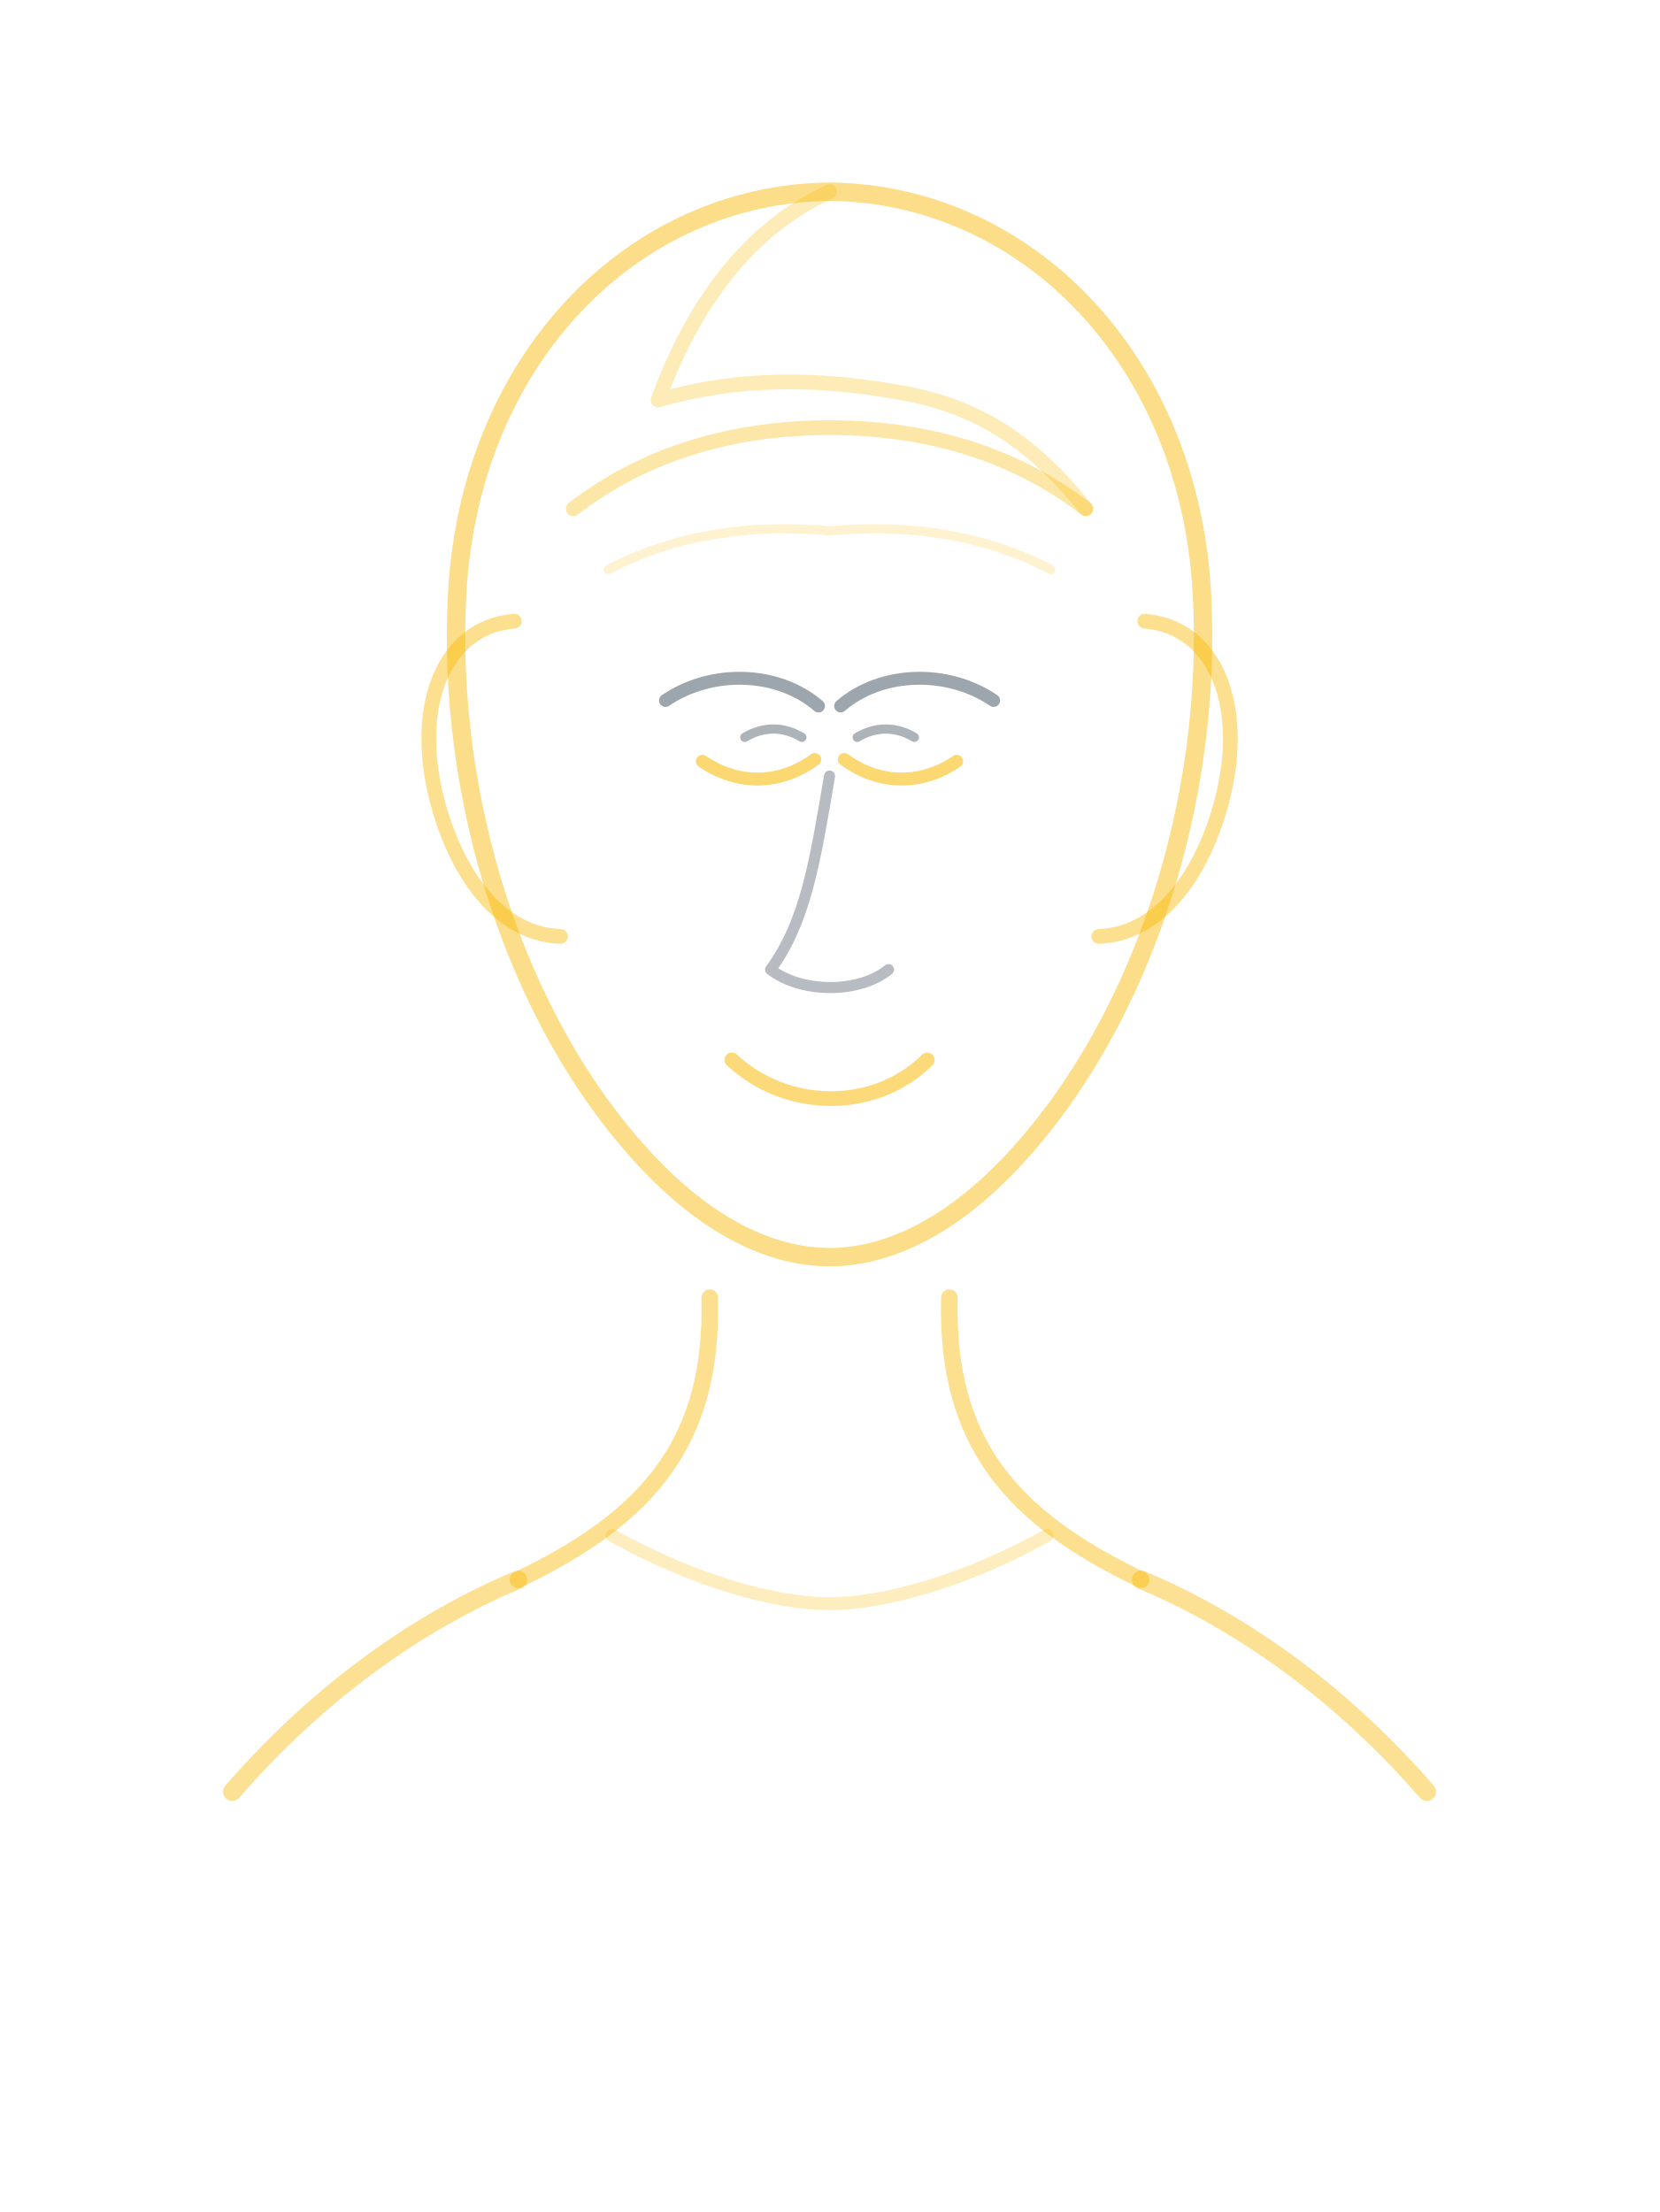
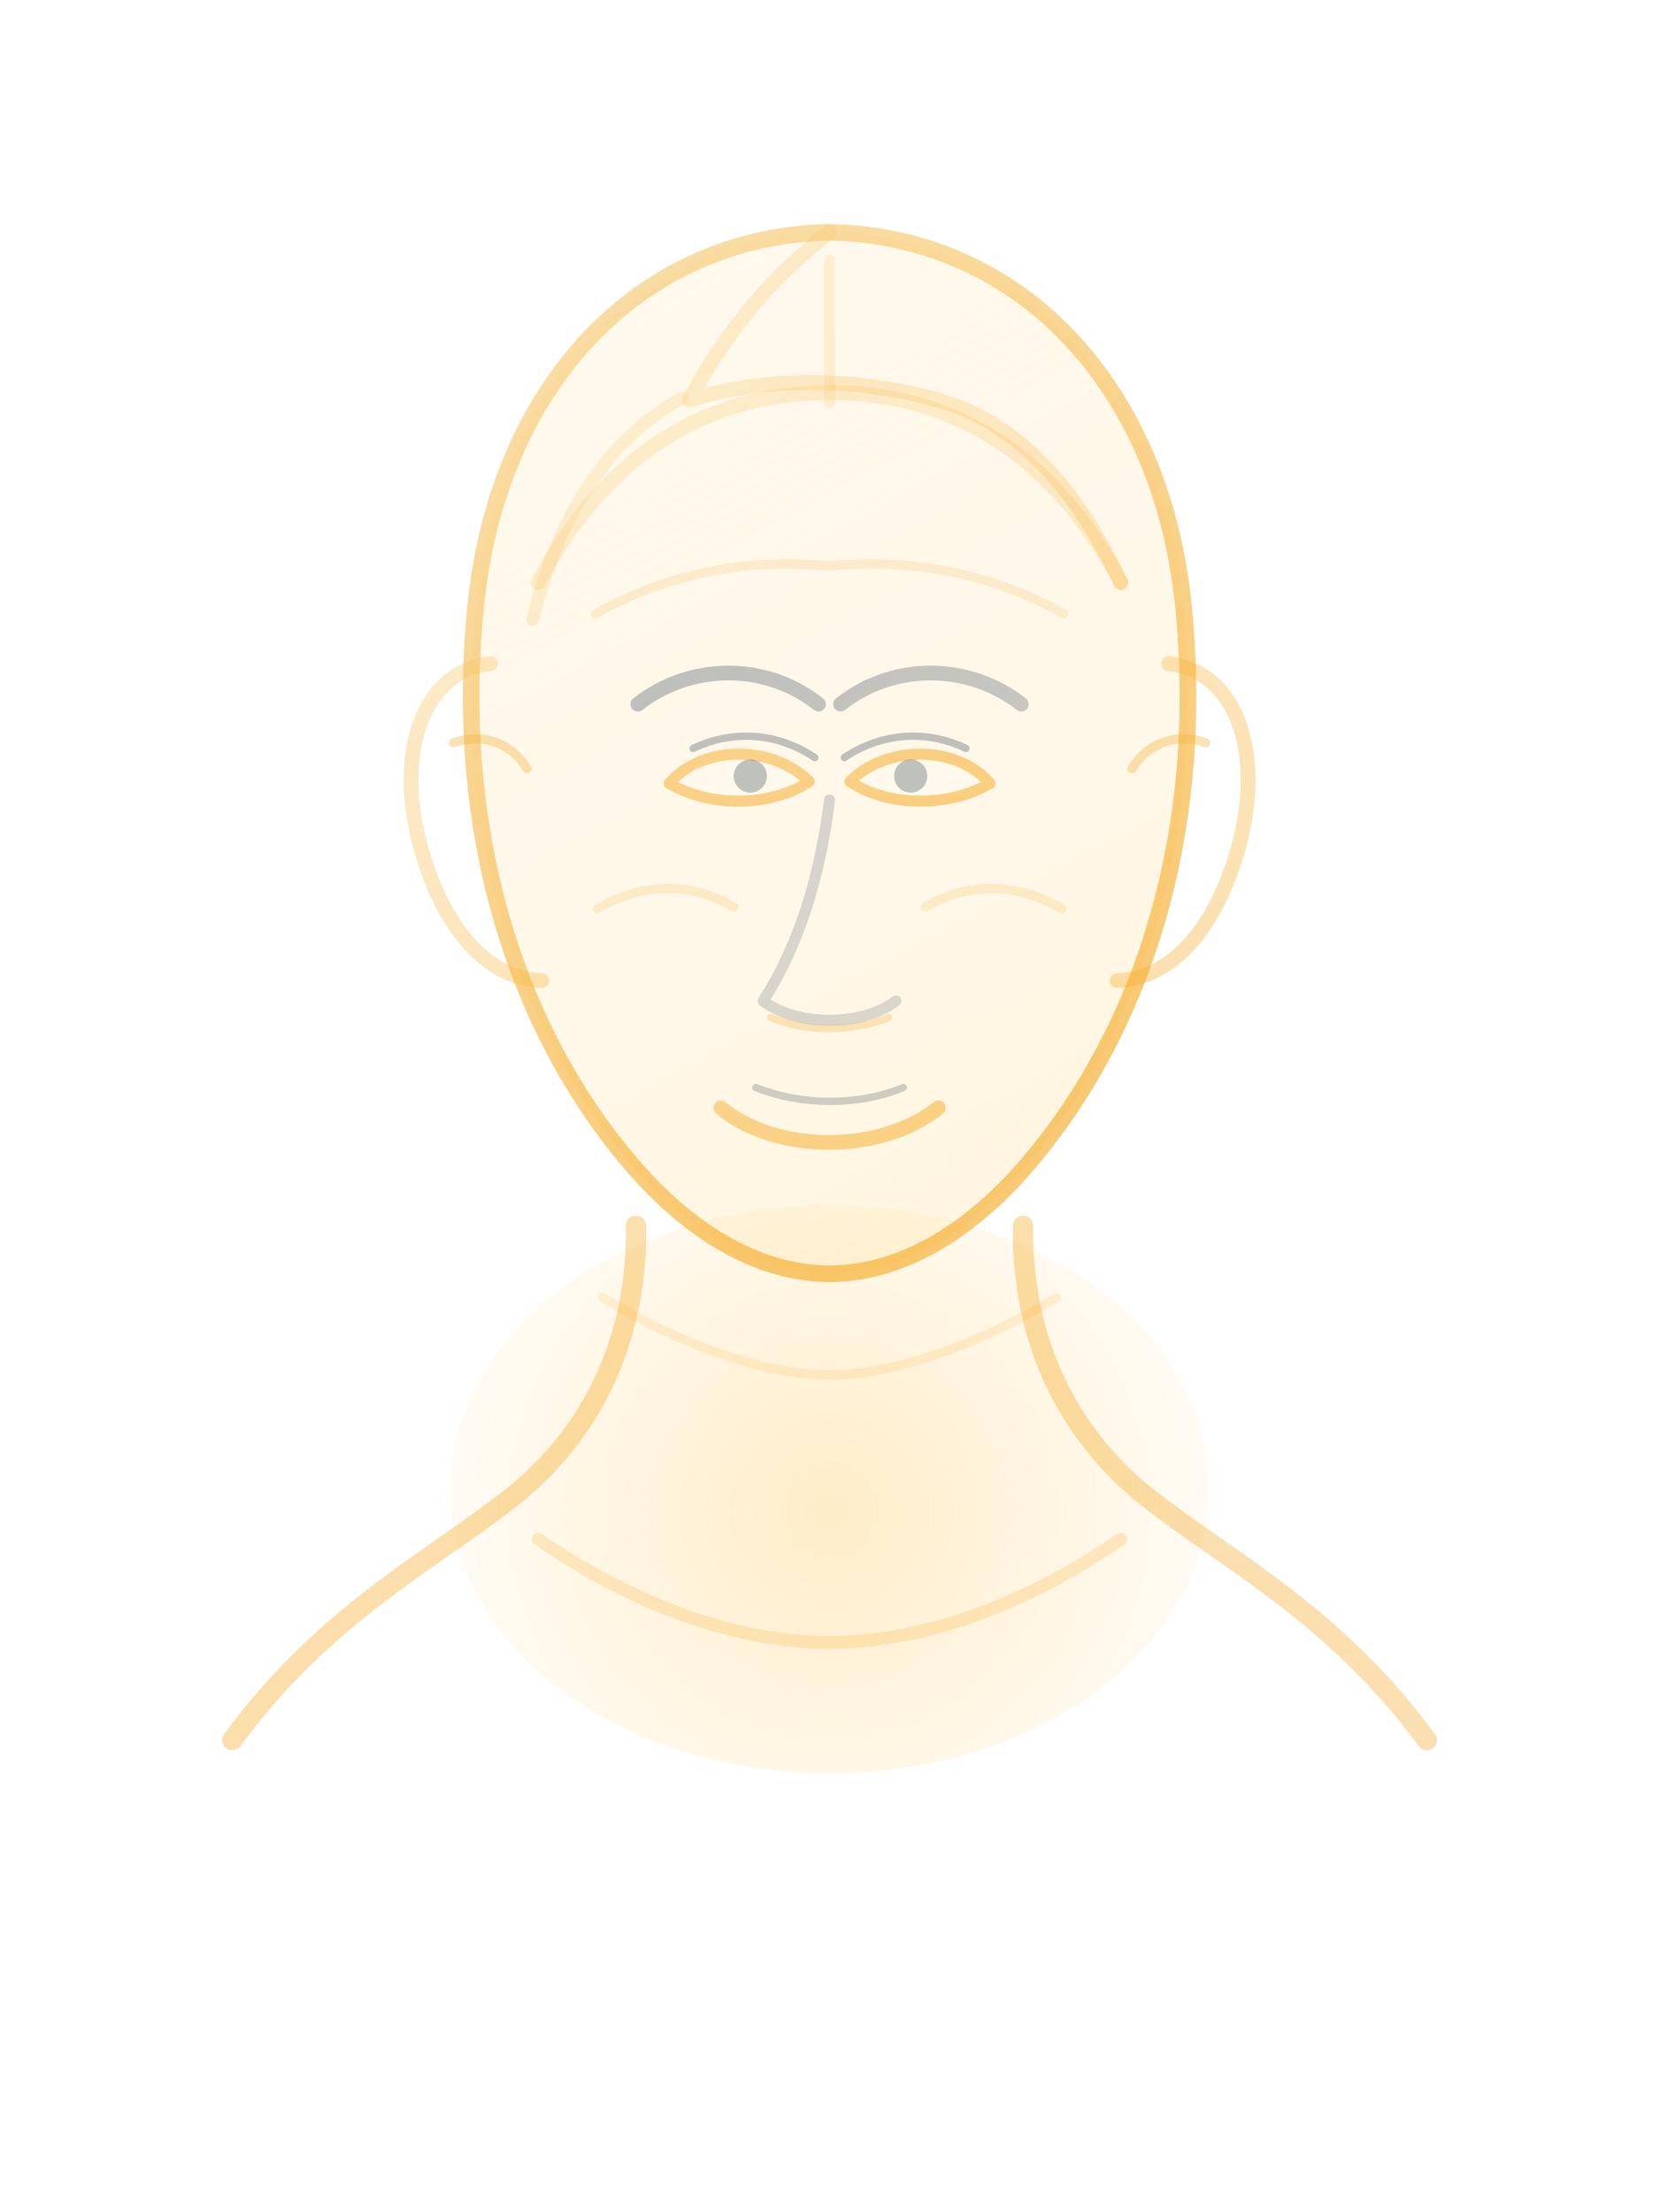
<svg xmlns="http://www.w3.org/2000/svg" width="900" height="1200" viewBox="0 0 900 1200">
+   <defs>
+     <linearGradient id="faceFill" x1="240" y1="120" x2="660" y2="900" gradientUnits="userSpaceOnUse">
+       <stop offset="0" stop-color="#fff7e7" stop-opacity="0.72" />
+       <stop offset="0.48" stop-color="#ffeecb" stop-opacity="0.48" />
+       <stop offset="1" stop-color="#ffd77d" stop-opacity="0.28" />
+     </linearGradient>
+     <radialGradient id="neckGlow" cx="450" cy="820" r="250" gradientUnits="userSpaceOnUse">
+       <stop offset="0" stop-color="#ffc247" stop-opacity="0.30" />
+       <stop offset="0.62" stop-color="#ffc247" stop-opacity="0.12" />
+       <stop offset="1" stop-color="#ffc247" stop-opacity="0" />
+     </radialGradient>
+     <linearGradient id="lineWarm" x1="180" y1="120" x2="720" y2="980" gradientUnits="userSpaceOnUse">
+       <stop offset="0" stop-color="#f7d48d" stop-opacity="0.76" />
+       <stop offset="0.58" stop-color="#f5aa22" stop-opacity="0.70" />
+       <stop offset="1" stop-color="#f29b0a" stop-opacity="0.58" />
+     </linearGradient>
+     <linearGradient id="softInkLine" x1="320" y1="330" x2="580" y2="580" gradientUnits="userSpaceOnUse">
+       <stop offset="0" stop-color="#23384f" stop-opacity="0.45" />
+       <stop offset="1" stop-color="#0b1f33" stop-opacity="0.28" />
+     </linearGradient>
+   </defs>
  <g fill="none" stroke-linecap="round" stroke-linejoin="round">
-     <path d="M450 104 C344 105 255 194 248 322 C242 432 279 552 349 628 C383 665 418 682 450 682 C482 682 517 665 551 628 C621 552 658 432 652 322 C645 194 556 105 450 104 Z" stroke="#F9B800" stroke-width="10" opacity=".46" />
-     <path d="M279 337 C240 340 222 385 239 441 C251 480 274 507 304 508" stroke="#F9B800" stroke-width="8" opacity=".44" />
-     <path d="M621 337 C660 340 678 385 661 441 C649 480 626 507 596 508" stroke="#F9B800" stroke-width="8" opacity=".44" />
-     <path d="M311 276 C346 249 392 232 450 232 C508 232 554 249 589 276" stroke="#F9B800" stroke-width="8" opacity=".34" />
-     <path d="M450 104 C406 124 376 165 357 217 C399 205 443 204 494 214 C528 221 558 237 589 276" stroke="#F9B800" stroke-width="8" opacity=".28" />
-     <path d="M361 380 C386 363 422 364 444 383" stroke="#0B1F33" stroke-width="7" opacity=".40" />
-     <path d="M456 383 C478 364 514 363 539 380" stroke="#0B1F33" stroke-width="7" opacity=".40" />
-     <path d="M381 413 C400 426 423 426 442 412" stroke="#F9B800" stroke-width="7" opacity=".55" />
-     <path d="M458 412 C477 426 500 426 519 413" stroke="#F9B800" stroke-width="7" opacity=".55" />
-     <path d="M404 400 C414 394 425 394 435 400" stroke="#0B1F33" stroke-width="5" opacity=".34" />
-     <path d="M465 400 C475 394 486 394 496 400" stroke="#0B1F33" stroke-width="5" opacity=".34" />
-     <path d="M450 421 C442 468 437 500 418 526 C435 539 466 539 482 526" stroke="#0B1F33" stroke-width="6" opacity=".30" />
-     <path d="M397 575 C427 603 475 603 503 575" stroke="#F9B800" stroke-width="8" opacity=".52" />
-     <path d="M385 704 C387 782 352 823 281 857" stroke="#F9B800" stroke-width="9" opacity=".44" />
-     <path d="M515 704 C513 782 548 823 619 857" stroke="#F9B800" stroke-width="9" opacity=".44" />
-     <path d="M281 857 C226 880 172 919 126 972" stroke="#F9B800" stroke-width="10" opacity=".42" />
-     <path d="M619 857 C674 880 728 919 774 972" stroke="#F9B800" stroke-width="10" opacity=".42" />
-     <path d="M332 833 C377 858 421 870 450 870 C479 870 523 858 568 833" stroke="#F9B800" stroke-width="7" opacity=".25" />
-     <path d="M330 309 C366 290 408 284 450 288 C492 284 534 290 570 309" stroke="#F9B800" stroke-width="5" opacity=".18" />
+     <ellipse cx="450" cy="808" rx="206" ry="154" fill="url(#neckGlow)" stroke="none" />
+     <path d="M345 665 C346 724 323 776 278 812 C232 848 176 876 126 944" stroke="url(#lineWarm)" stroke-width="11" opacity="0.55" />
+     <path d="M555 665 C554 724 577 776 622 812 C668 848 724 876 774 944" stroke="url(#lineWarm)" stroke-width="11" opacity="0.55" />
+     <path d="M292 835 C344 871 400 891 450 891 C500 891 556 871 608 835" stroke="url(#lineWarm)" stroke-width="7" opacity="0.32" />
+     <path d="M450 126 C347 128 270 209 258 329 C246 450 279 557 342 631 C376 671 414 691 450 691 C486 691 524 671 558 631 C621 557 654 450 642 329 C630 209 553 128 450 126 Z" fill="url(#faceFill)" stroke="url(#lineWarm)" stroke-width="9" opacity="0.90" />
+     <path d="M266 360 C230 364 214 407 228 459 C240 503 264 531 294 532" stroke="url(#lineWarm)" stroke-width="8" opacity="0.50" />
+     <path d="M634 360 C670 364 686 407 672 459 C660 503 636 531 606 532" stroke="url(#lineWarm)" stroke-width="8" opacity="0.50" />
+     <path d="M246 403 C259 398 276 401 286 417" stroke="#efb33d" stroke-width="5" opacity="0.38" />
+     <path d="M654 403 C641 398 624 401 614 417" stroke="#efb33d" stroke-width="5" opacity="0.38" />
+     <path d="M292 316 C326 251 379 213 450 213 C521 213 574 251 608 316" stroke="url(#lineWarm)" stroke-width="8" opacity="0.36" />
+     <path d="M450 126 C420 149 394 179 374 217 C413 205 459 204 505 216 C549 227 582 261 608 316" stroke="url(#lineWarm)" stroke-width="8" opacity="0.42" />
+     <path d="M370 216 C333 236 304 275 289 336" stroke="url(#lineWarm)" stroke-width="7" opacity="0.32" />
+     <path d="M450 141 L450 218" stroke="url(#lineWarm)" stroke-width="6" opacity="0.30" />
+     <path d="M323 333 C364 310 407 303 450 307 C493 303 536 310 577 333" stroke="#f4c56f" stroke-width="5" opacity="0.26" />
+     <path d="M346 382 C374 360 415 359 444 382" stroke="url(#softInkLine)" stroke-width="8" opacity="0.68" />
+     <path d="M456 382 C485 359 526 360 554 382" stroke="url(#softInkLine)" stroke-width="8" opacity="0.68" />
+     <path d="M363 425 C381 404 419 404 439 424 C418 438 385 438 363 425 Z" fill="#fffaf0" fill-opacity="0.68" stroke="url(#lineWarm)" stroke-width="6" opacity="0.86" />
+     <path d="M461 424 C481 404 519 404 537 425 C515 438 482 438 461 424 Z" fill="#fffaf0" fill-opacity="0.68" stroke="url(#lineWarm)" stroke-width="6" opacity="0.86" />
+     <circle cx="407" cy="421" r="9" fill="#0b1f33" fill-opacity="0.26" stroke="none" />
+     <circle cx="494" cy="421" r="9" fill="#0b1f33" fill-opacity="0.26" stroke="none" />
+     <path d="M376 406 C397 396 421 397 442 411" stroke="#0b1f33" stroke-width="4" opacity="0.26" />
+     <path d="M458 411 C479 397 503 396 524 406" stroke="#0b1f33" stroke-width="4" opacity="0.26" />
+     <path d="M450 434 C445 474 434 512 414 543 C432 557 468 557 486 543" stroke="url(#softInkLine)" stroke-width="6" opacity="0.48" />
+     <path d="M418 552 C437 560 463 560 482 552" stroke="#f0b341" stroke-width="4" opacity="0.30" />
+     <path d="M391 601 C421 626 478 626 509 601" stroke="url(#lineWarm)" stroke-width="8" opacity="0.72" />
+     <path d="M410 590 C435 600 466 600 490 590" stroke="#0b1f33" stroke-width="4" opacity="0.20" />
+     <path d="M324 493 C348 479 374 478 398 492" stroke="#f2b948" stroke-width="5" opacity="0.22" />
+     <path d="M502 492 C526 478 552 479 576 493" stroke="#f2b948" stroke-width="5" opacity="0.22" />
+     <path d="M327 704 C375 733 420 746 450 746 C480 746 525 733 573 704" stroke="url(#lineWarm)" stroke-width="5" opacity="0.22" />
  </g>
</svg>
